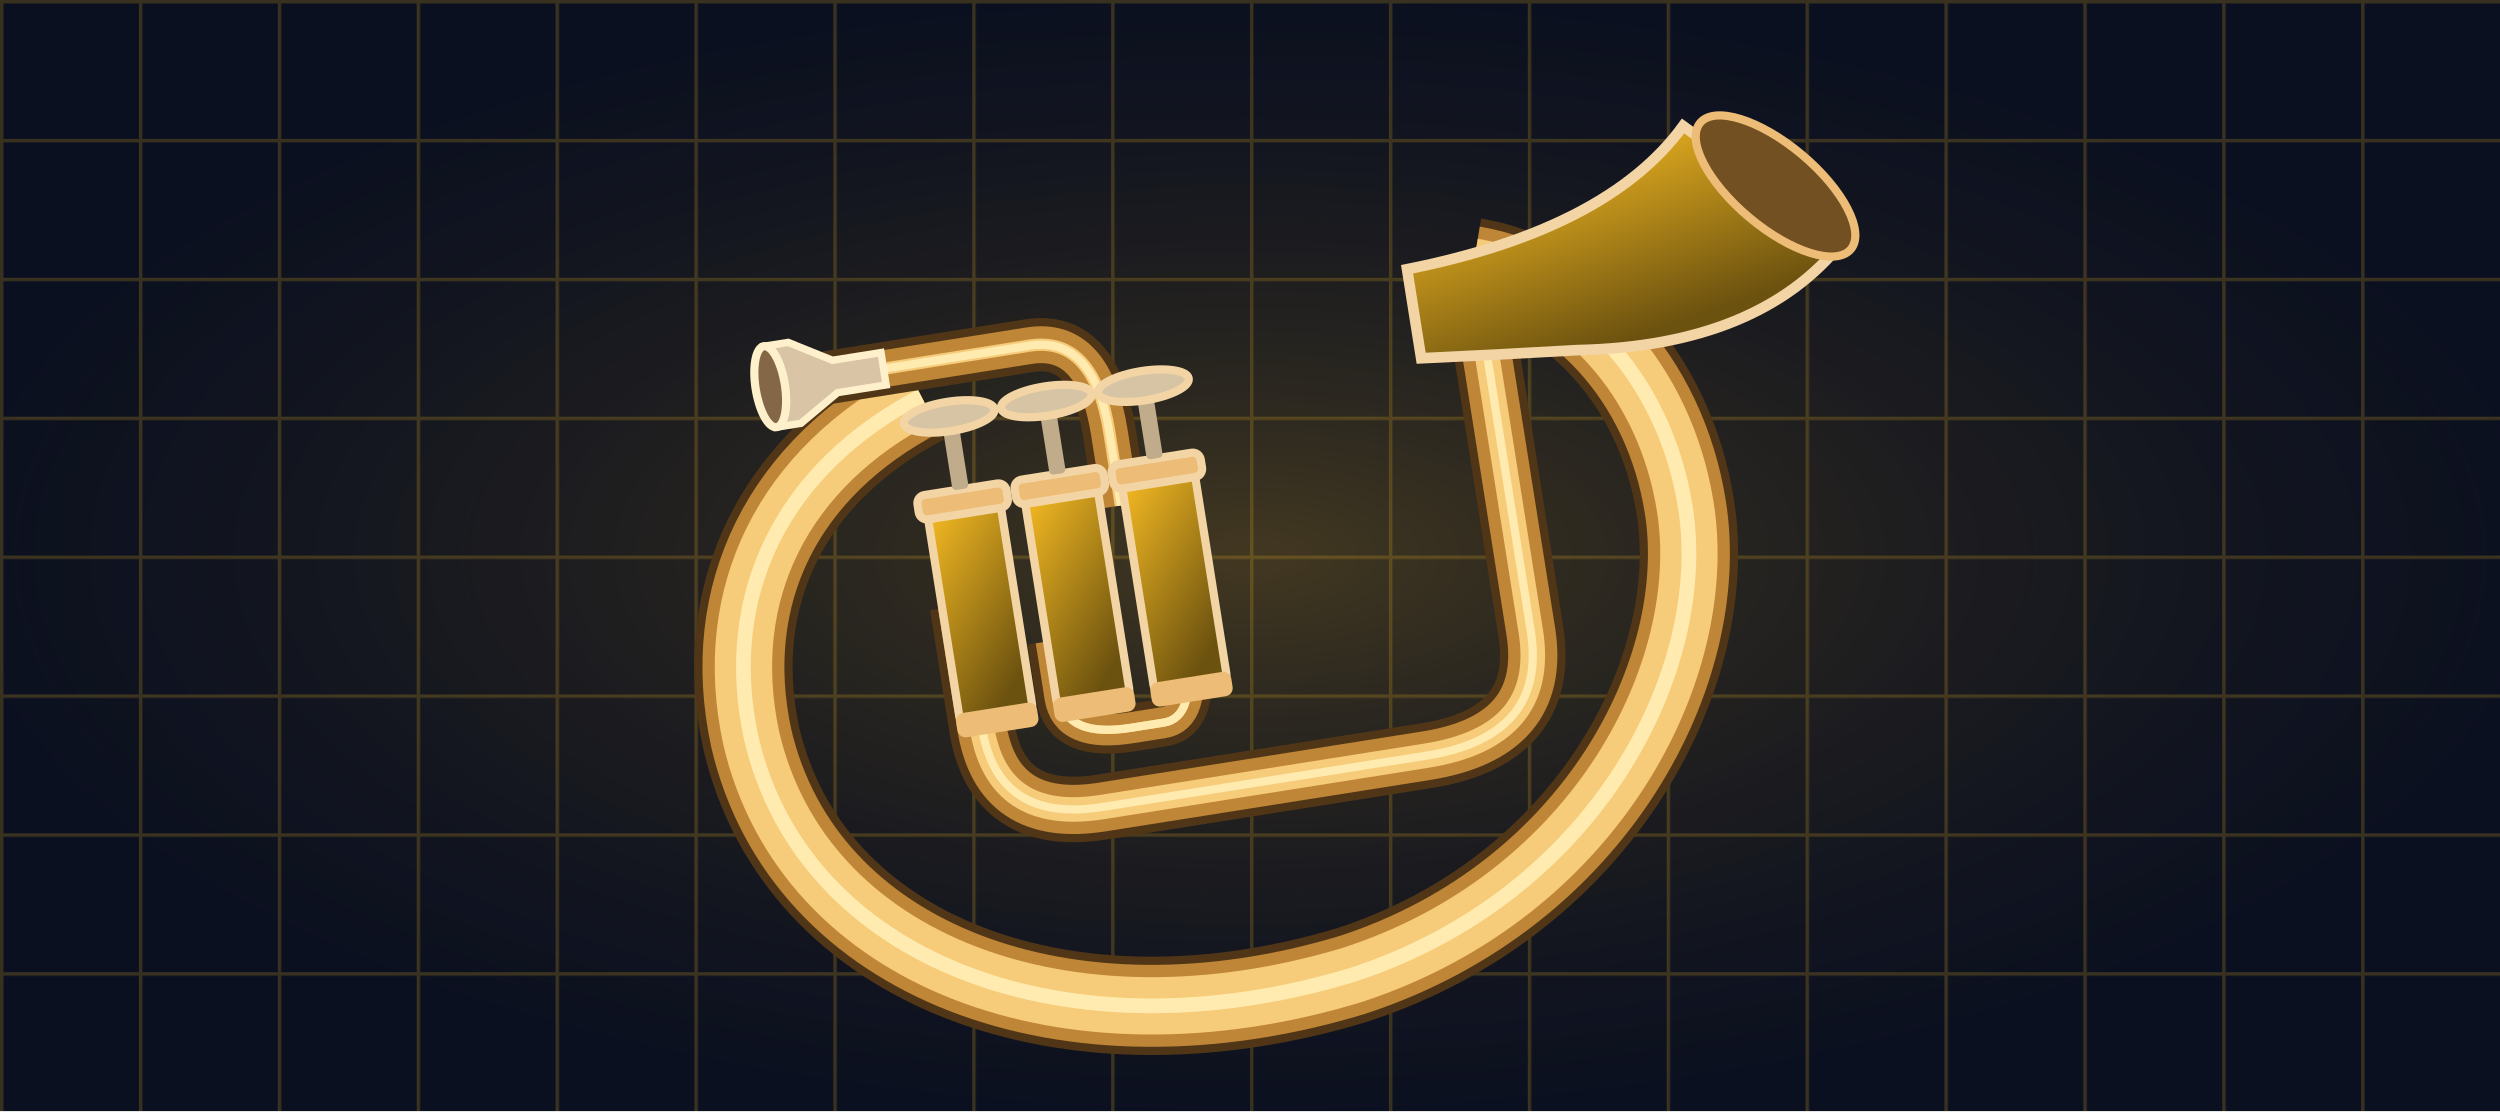
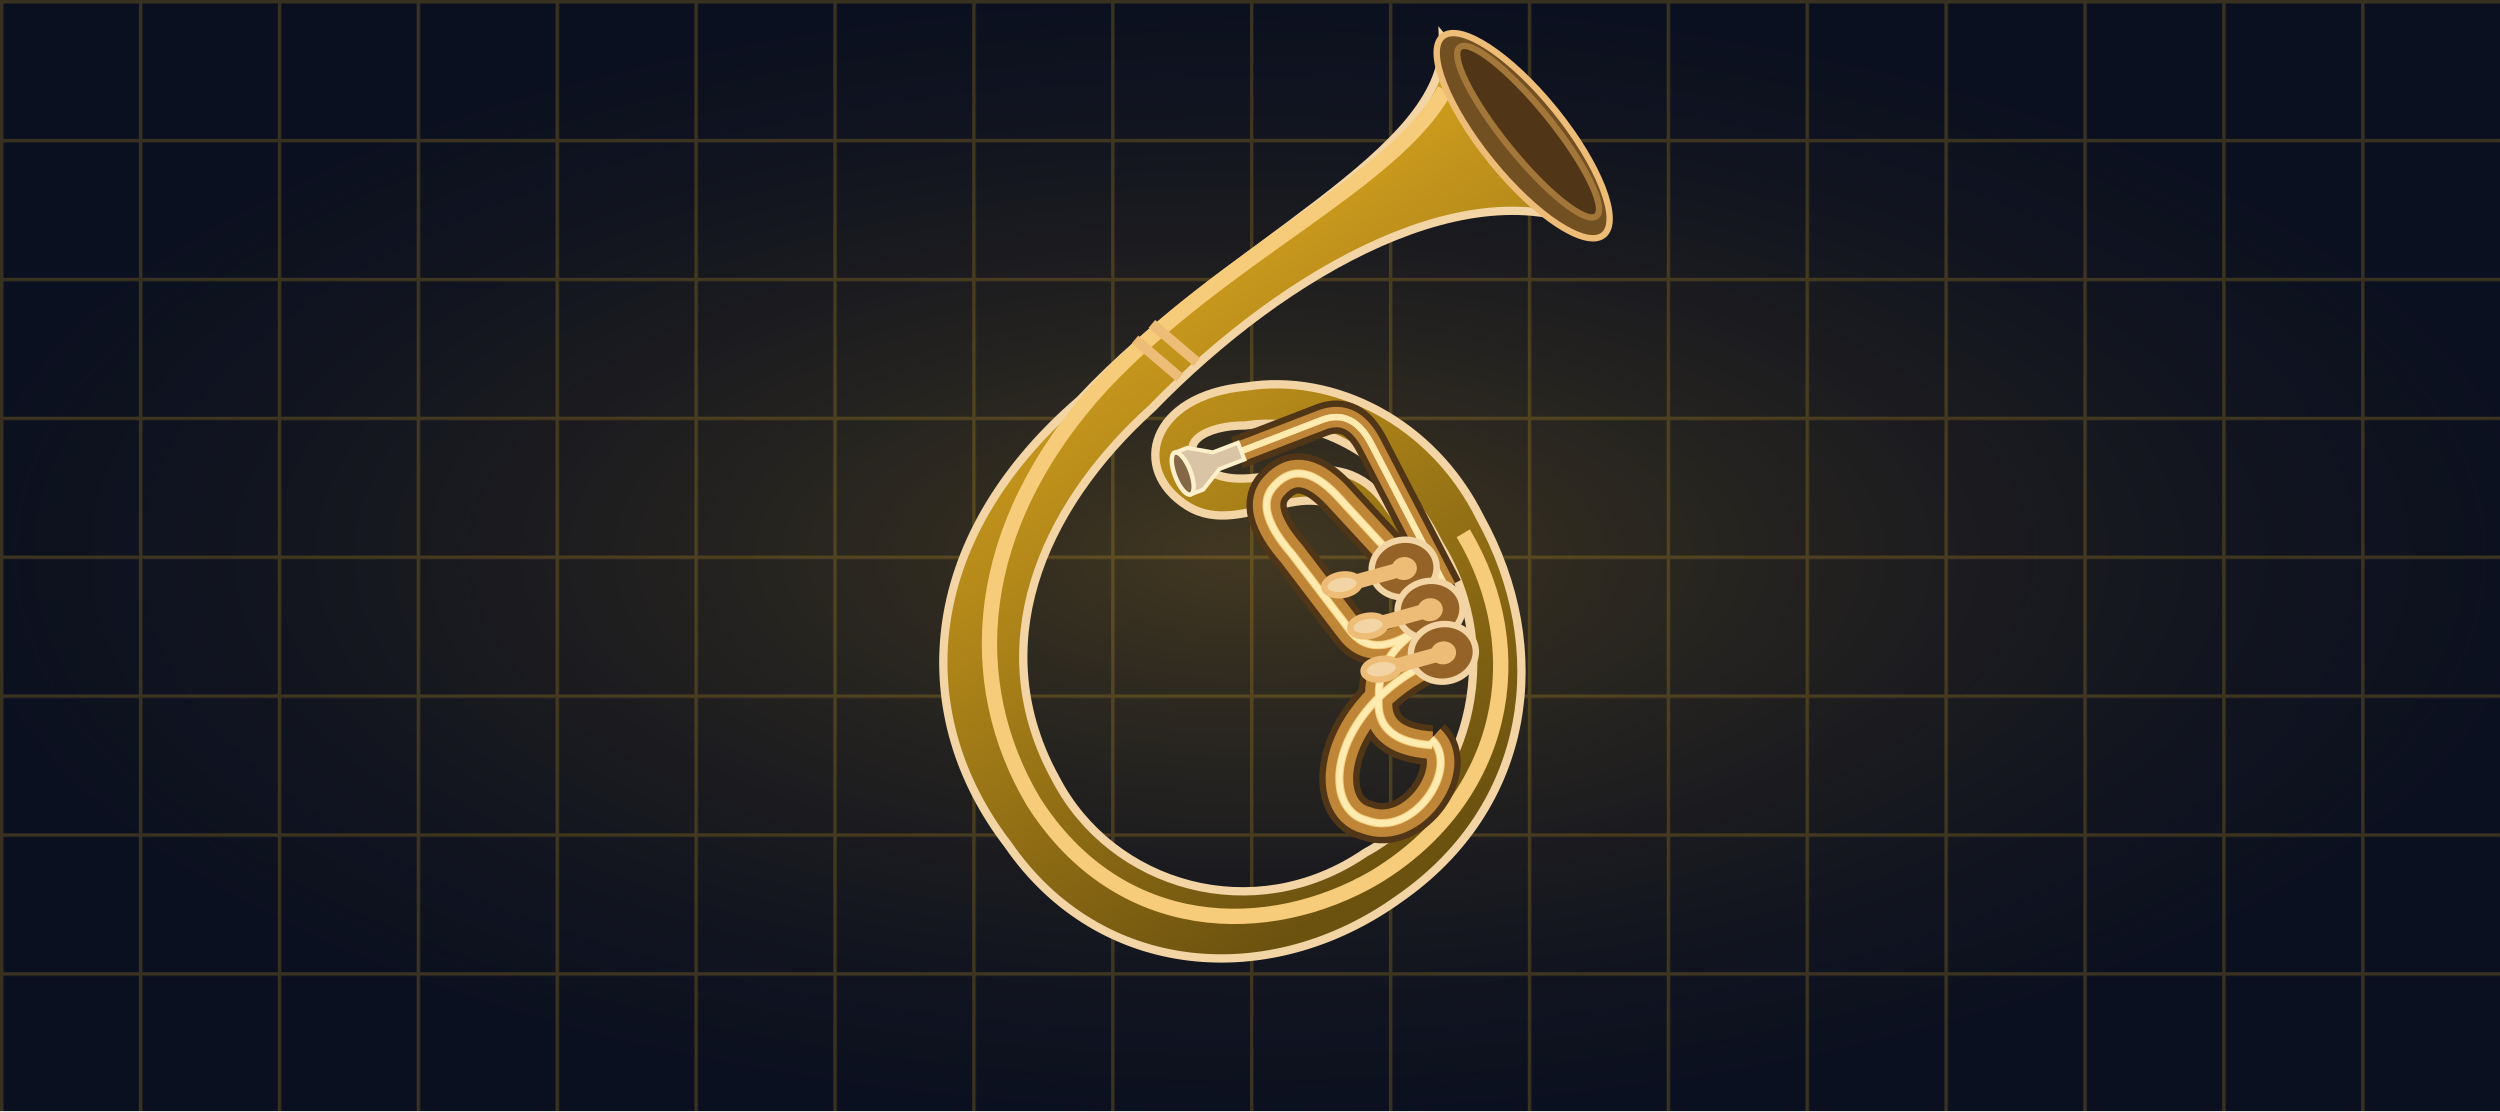
<svg xmlns="http://www.w3.org/2000/svg" viewBox="0 0 360 160">
  <defs>
    <linearGradient id="wood" x1="0%" y1="0%" x2="38%" y2="100%">
      <stop stop-color="#fbbf24" />
      <stop offset="1" stop-color="#6c520f" />
    </linearGradient>
    <radialGradient id="halo">
      <stop stop-color="#fbbf24" stop-opacity=".23" />
      <stop offset="1" stop-color="#6c520f" stop-opacity="0" />
    </radialGradient>
    <pattern id="grid" width="20" height="20" patternUnits="userSpaceOnUse">
      <path d="M20 0H0V20" fill="none" stroke="#fbbf24" stroke-opacity=".19" stroke-width="1" />
    </pattern>
  </defs>
  <rect x="0" y="0" width="360" height="160" rx="0" fill="#0b1020" stroke="none" />
  <ellipse cx="180.0" cy="80.0" rx="187.2" ry="81.6" fill="url(#halo)" stroke="none" />
  <rect x="0" y="0" width="360" height="160" rx="0" fill="url(#grid)" stroke="none" />
-   <g transform="translate(180 77) rotate(-9) scale(1.180)">
-     <path d="M-37-23C-55-17-65-3-64 15C-62 43-32 60 4 55C35 50 53 25 53 5C53-11 44-24 32-28" fill="none" stroke="#503616" stroke-width="12" />
-     <path d="M-37-23C-55-17-65-3-64 15C-62 43-32 60 4 55C35 50 53 25 53 5C53-11 44-24 32-28" fill="none" stroke="#bf8638" stroke-width="10" />
-     <path d="M-37-23C-55-17-65-3-64 15C-62 43-32 60 4 55C35 50 53 25 53 5C53-11 44-24 32-28" fill="none" stroke="#f6cb79" stroke-width="7" />
-     <path d="M-37-23C-55-17-65-3-64 15C-62 43-32 60 4 55C35 50 53 25 53 5C53-11 44-24 32-28" fill="none" stroke="#ffebaf" stroke-width="1.8" />
-     <path d="M-48-27H-23Q-15-27-15-15V-6" fill="none" stroke="#503616" stroke-width="6.5" />
-     <path d="M-48-27H-23Q-15-27-15-15V-6" fill="none" stroke="#bf8638" stroke-width="4.5" />
-     <path d="M-48-27H-23Q-15-27-15-15V-6" fill="none" stroke="#f6cb79" stroke-width="1.5" />
-     <path d="M-48-27H-23Q-15-27-15-15V-6" fill="none" stroke="#ffebaf" stroke-width="1" />
-     <path d="M-36 3V18Q-36 30-23 30H17Q32 30 32 17V-23" fill="none" stroke="#503616" stroke-width="8" />
-     <path d="M-36 3V18Q-36 30-23 30H17Q32 30 32 17V-23" fill="none" stroke="#bf8638" stroke-width="6" />
-     <path d="M-36 3V18Q-36 30-23 30H17Q32 30 32 17V-23" fill="none" stroke="#f6cb79" stroke-width="3" />
-     <path d="M-36 3V18Q-36 30-23 30H17Q32 30 32 17V-23" fill="none" stroke="#ffebaf" stroke-width="1" />
-     <path d="M-26 9V16Q-26 21-18 21H-14Q-10 21-10 13V8" fill="none" stroke="#503616" stroke-width="5.8" />
-     <path d="M-26 9V16Q-26 21-18 21H-14Q-10 21-10 13V8" fill="none" stroke="#bf8638" stroke-width="3.8" />
-     <path d="M-26 9V16Q-26 21-18 21H-14Q-10 21-10 13V8" fill="none" stroke="#f6cb79" stroke-width="1" />
-     <path d="M-26 9V16Q-26 21-18 21H-14Q-10 21-10 13V8" fill="none" stroke="#ffebaf" stroke-width="1" />
-     <rect x="-38.5" y="-10" width="9" height="28" rx="1.8" fill="url(#wood)" stroke="#f3d5a5" />
-     <rect x="-39.5" y="-11" width="11" height="3" rx="1" fill="#edbc76" stroke="#f3d5a5" />
-     <rect x="-35" y="-19" width="2" height="8" rx="0.5" fill="#c0ab8a" stroke="none" />
-     <ellipse cx="-34" cy="-20" rx="5.6" ry="1.8" fill="#d7c4a4" stroke="#f3d5a5" />
-     <rect x="-39" y="16" width="10" height="3" rx="1" fill="#edbc76" stroke="none" />
-     <rect x="-26.5" y="-10" width="9" height="28" rx="1.8" fill="url(#wood)" stroke="#f3d5a5" />
-     <rect x="-27.5" y="-11" width="11" height="3" rx="1" fill="#edbc76" stroke="#f3d5a5" />
-     <rect x="-23" y="-19" width="2" height="8" rx="0.5" fill="#c0ab8a" stroke="none" />
-     <ellipse cx="-22" cy="-20" rx="5.6" ry="1.8" fill="#d7c4a4" stroke="#f3d5a5" />
-     <rect x="-27" y="16" width="10" height="3" rx="1" fill="#edbc76" stroke="none" />
-     <rect x="-14.5" y="-10" width="9" height="28" rx="1.8" fill="url(#wood)" stroke="#f3d5a5" />
-     <rect x="-15.5" y="-11" width="11" height="3" rx="1" fill="#edbc76" stroke="#f3d5a5" />
-     <rect x="-11" y="-19" width="2" height="8" rx="0.5" fill="#c0ab8a" stroke="none" />
-     <ellipse cx="-10" cy="-20" rx="5.6" ry="1.8" fill="#d7c4a4" stroke="#f3d5a5" />
-     <rect x="-15" y="16" width="10" height="3" rx="1" fill="#edbc76" stroke="none" />
-     <path d="M24-29Q49-30 60-41L77-24Q65-13 43-16Q33-17 24-18Z" fill="url(#wood)" stroke="#f3d5a5" stroke-width="1.3" />
-     <g transform="rotate(-41 70 -32)">
-       <ellipse cx="70" cy="-32" rx="5" ry="12" fill="#735022" stroke="#edbc76" />
+   <g transform="translate(180 77) rotate(-9) scale(0.920)">
+     <path d="M42-72C40-54 4-46-23-25C-52-7-57 20-45 42C-34 65-8 71 14 60C37 49 44 25 36 3C31-13 17-23 3-23C-12-24-17-13-9-6C-1 1 12-10 17 2L21 11L27 9L22-1C16-14 2-5-5-11C-10-16-4-18 2-17C12-17 24-10 29 6C37 25 27 46 10 52C-9 61-30 51-36 33C-44 11-32-9-12-22C12-40 44-52 62-38Z" fill="url(#wood)" stroke="#f3d5a5" stroke-width="1.3" />
+     <path d="M41-64C31-51 3-44-19-27C-43-8-48 16-40 36C-30 59-7 63 11 56C33 47 41 25 33 5" fill="none" stroke="#f6cb79" stroke-width="2.4" />
+     <path d="M-13-33l6 7M-10-35l6 7" fill="none" stroke="#edbc76" stroke-width="1.6" />
+     <g transform="rotate(-30 52 -55)">
+       <ellipse cx="52" cy="-55" rx="6.4" ry="20" fill="#735022" stroke="#edbc76" />
+       <ellipse cx="53" cy="-55" rx="3.8" ry="17" fill="#503616" stroke="#a37639" />
    </g>
-     <path d="M-55 -32h3l5 3h6v4h-6l-5 3h-3Z" fill="#d9c5a6" stroke="#fff0cc" stroke-width="0.9" />
-     <ellipse cx="-55" cy="-27" rx="1.8" ry="5" fill="#836747" stroke="#fff0cc" />
+     <path d="M23 9L15-3Q10-11 5-7Q1-4 6 4L13 17Q16 23 25 18M29 17Q17 20 16 28Q14 35 23 37M25 24C8 29 4 44 11 47C18 51 27 41 23 36" fill="none" stroke="#503616" stroke-width="6.3" />
+     <path d="M23 9L15-3Q10-11 5-7Q1-4 6 4L13 17Q16 23 25 18M29 17Q17 20 16 28Q14 35 23 37M25 24C8 29 4 44 11 47C18 51 27 41 23 36" fill="none" stroke="#bf8638" stroke-width="4.3" />
+     <path d="M23 9L15-3Q10-11 5-7Q1-4 6 4L13 17Q16 23 25 18M29 17Q17 20 16 28Q14 35 23 37M25 24C8 29 4 44 11 47C18 51 27 41 23 36" fill="none" stroke="#f6cb79" stroke-width="1.3" />
+     <path d="M23 9L15-3Q10-11 5-7Q1-4 6 4L13 17Q16 23 25 18M29 17Q17 20 16 28Q14 35 23 37M25 24C8 29 4 44 11 47C18 51 27 41 23 36" fill="none" stroke="#ffebaf" stroke-width="1" />
+     <path d="M0-13L14-16Q19-17 21-11L29 13" fill="none" stroke="#503616" stroke-width="5.2" />
+     <path d="M0-13L14-16Q19-17 21-11L29 13" fill="none" stroke="#bf8638" stroke-width="3.2" />
+     <path d="M0-13L14-16Q19-17 21-11L29 13" fill="none" stroke="#f6cb79" stroke-width="1" />
+     <path d="M0-13L14-16Q19-17 21-11L29 13" fill="none" stroke="#ffebaf" stroke-width="1" />
+     <g transform="translate(0 -13) rotate(-12) scale(.7)">
+       <path d="M-13 -5h3l5 3h6v4h-6l-5 3h-3Z" fill="#d9c5a6" stroke="#fff0cc" stroke-width="0.9" />
+       <ellipse cx="-13" cy="0" rx="1.8" ry="5" fill="#836747" stroke="#fff0cc" />
+     </g>
+     <ellipse cx="23" cy="9" rx="5.1" ry="4.5" fill="#956328" stroke="#f3d5a5" />
+     <ellipse cx="23" cy="9" rx="2.0" ry="1.8" fill="#edbc76" stroke="none" />
+     <path d="M23 9l-9 1" fill="none" stroke="#edbc76" stroke-width="2.3" />
+     <ellipse cx="13" cy="10" rx="2.8" ry="1.6" fill="#f3d5a5" stroke="#edbc76" />
+     <ellipse cx="26" cy="16" rx="5.1" ry="4.5" fill="#956328" stroke="#f3d5a5" />
+     <ellipse cx="26" cy="16" rx="2.0" ry="1.8" fill="#edbc76" stroke="none" />
+     <path d="M26 16l-9 1" fill="none" stroke="#edbc76" stroke-width="2.3" />
+     <ellipse cx="16" cy="17" rx="2.8" ry="1.6" fill="#f3d5a5" stroke="#edbc76" />
+     <ellipse cx="27" cy="23" rx="5.1" ry="4.5" fill="#956328" stroke="#f3d5a5" />
+     <ellipse cx="27" cy="23" rx="2.0" ry="1.8" fill="#edbc76" stroke="none" />
+     <path d="M27 23l-9 1" fill="none" stroke="#edbc76" stroke-width="2.3" />
+     <ellipse cx="17" cy="24" rx="2.8" ry="1.6" fill="#f3d5a5" stroke="#edbc76" />
  </g>
</svg>
